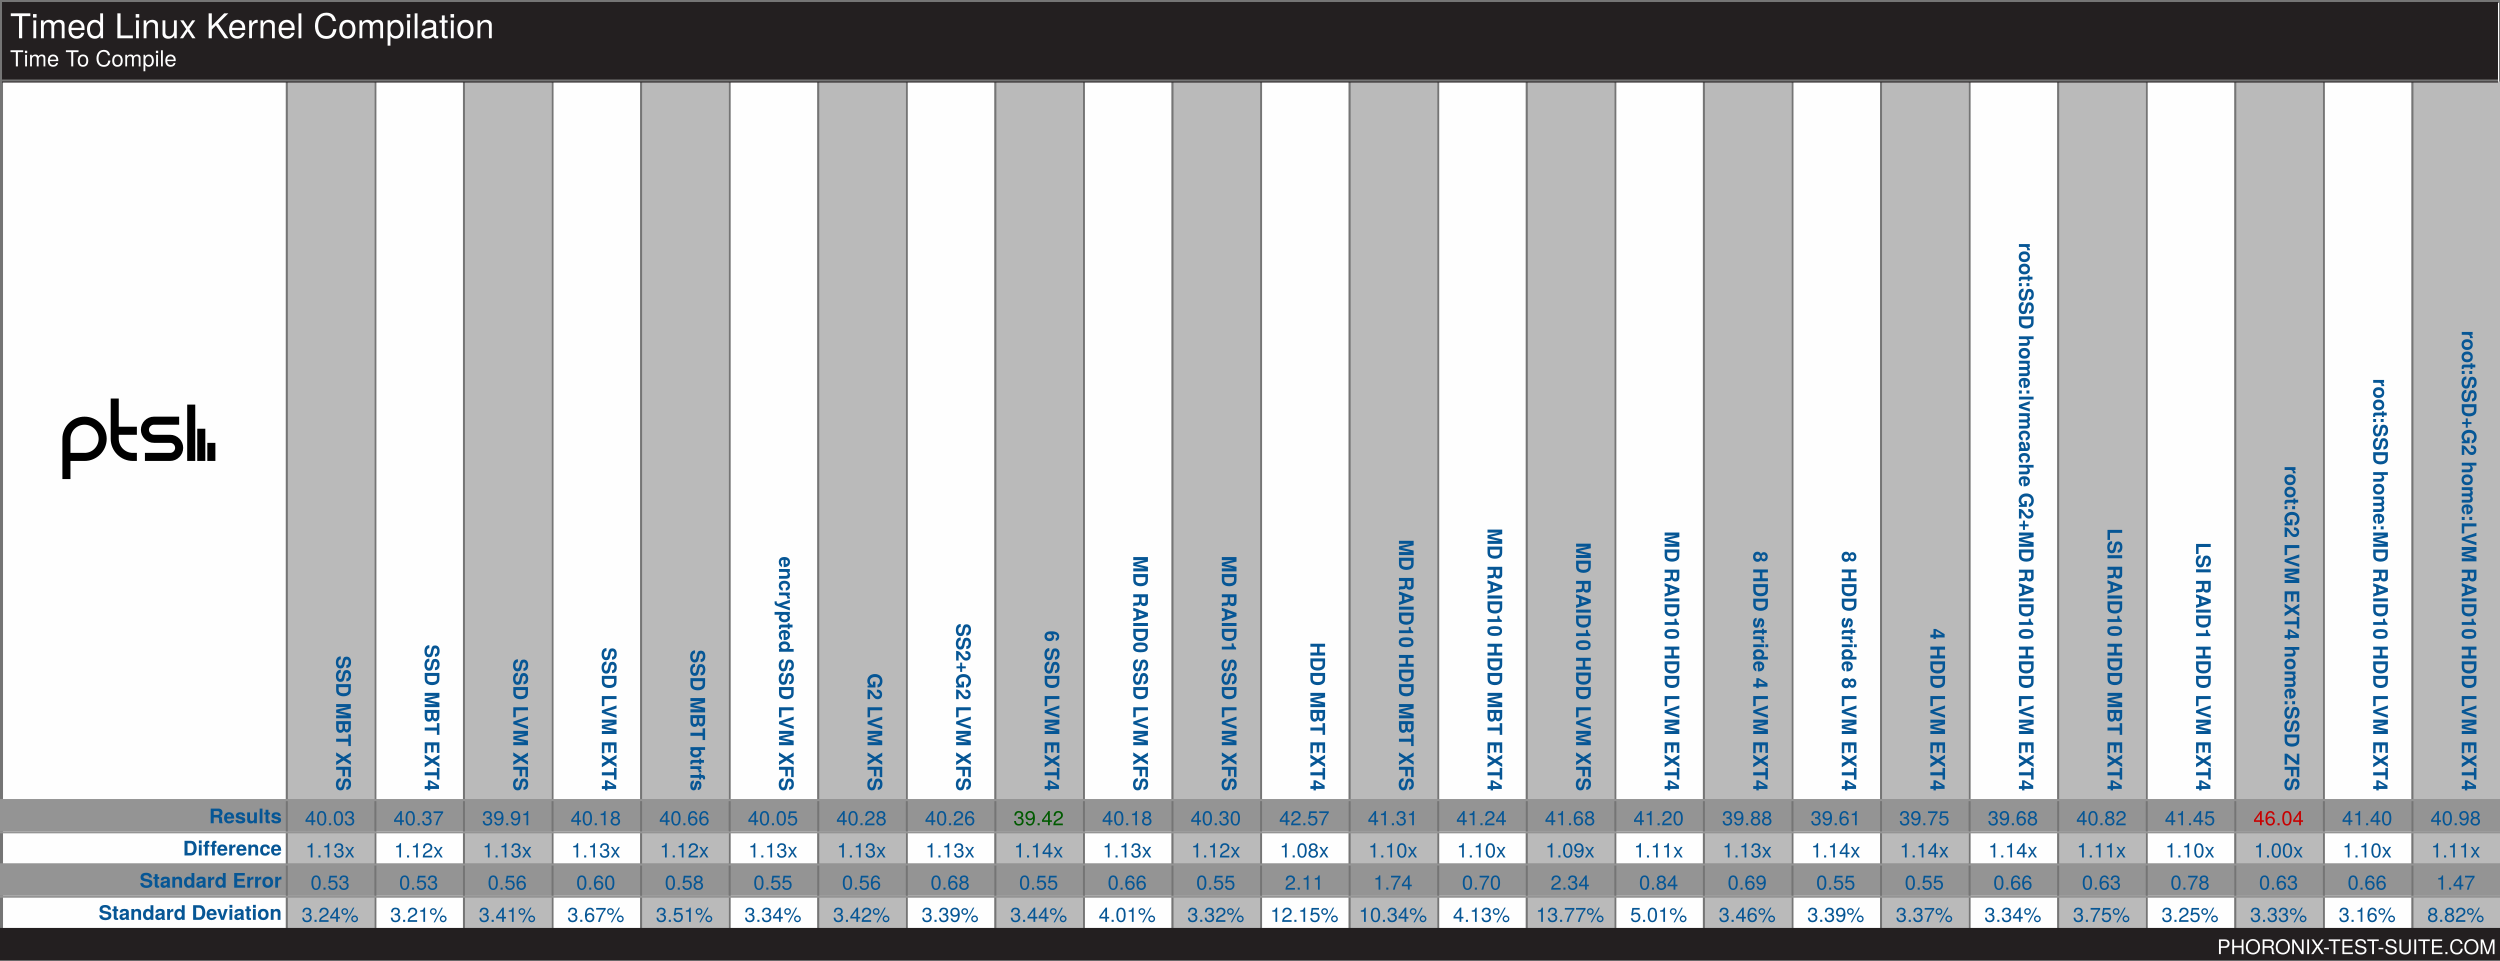
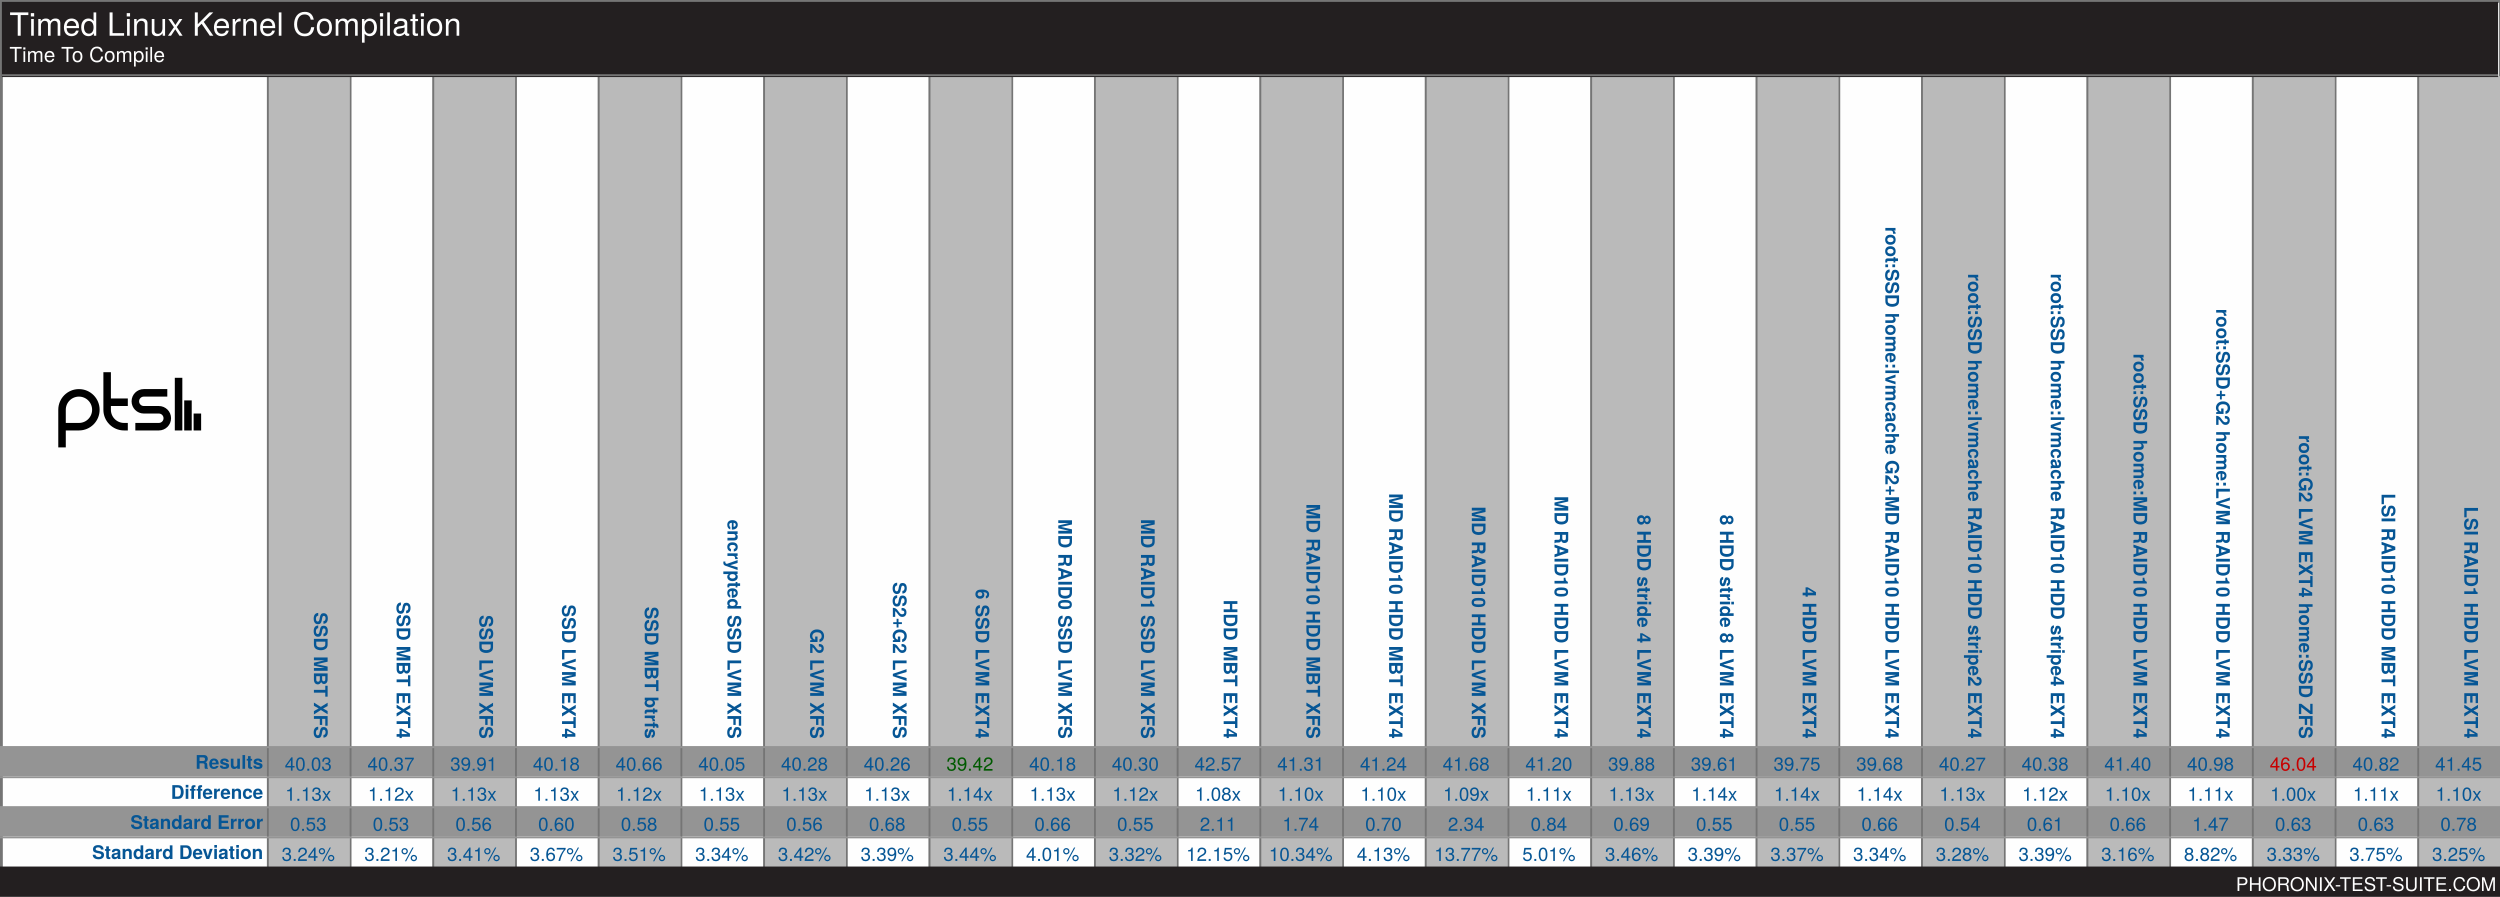
- <svg xmlns="http://www.w3.org/2000/svg" xmlns:xlink="http://www.w3.org/1999/xlink" version="1.1" font-family="sans-serif, droid-sans, helvetica, verdana, tahoma" viewbox="0 0 1242 477" width="1242" height="477" preserveAspectRatio="xMinYMin meet">
-   <rect x="0" y="0" width="1242" height="477" fill="#FEFEFE" stroke="#757575" stroke-width="2" />
-   <rect x="1" y="1" width="1241" height="476" fill="#FEFEFE" stroke="#757575" stroke-width="1" />
+ <svg xmlns="http://www.w3.org/2000/svg" xmlns:xlink="http://www.w3.org/1999/xlink" version="1.1" font-family="sans-serif, droid-sans, helvetica, verdana, tahoma" viewbox="0 0 1330 477" width="1330" height="477" preserveAspectRatio="xMinYMin meet">
+   <rect x="0" y="0" width="1330" height="477" fill="#FEFEFE" stroke="#757575" stroke-width="2" />
+   <rect x="1" y="1" width="1329" height="476" fill="#FEFEFE" stroke="#757575" stroke-width="1" />
  <path d="m74 22v9m-5-16v16m-5-28v28m-23-2h12.5c2.485 0 4.5-2.015 4.5-4.5s-2.015-4.5-4.5-4.5h-8c-2.485 0-4.5-2.015-4.5-4.5s2.015-4.5 4.5-4.5h12.5m-21 5h-11m11 13h-2c-4.971 0-9-4.029-9-9v-20m-24 40v-20c0-4.971 4.029-9 9-9 4.971 0 9 4.029 9 9s-4.029 9-9 9h-9" stroke="#000000" stroke-width="4" fill="none" transform="translate(31,198)" />
-   <line x1="142" y1="251" x2="1242" y2="251" stroke="#BABABA" stroke-width="421" stroke-dasharray="44,44" />
-   <line x1="621" y1="397" x2="621" y2="461" stroke="#949494" stroke-width="1242" stroke-dasharray="16,16" />
-   <line x1="142" y1="251" x2="1242" y2="251" stroke="#757575" stroke-width="421" stroke-dasharray="1,43" />
-   <rect x="1" y="1" width="1240" height="40" fill="#231f20" />
+   <line x1="142" y1="251" x2="1330" y2="251" stroke="#BABABA" stroke-width="421" stroke-dasharray="44,44" />
+   <line x1="665" y1="397" x2="665" y2="461" stroke="#949494" stroke-width="1330" stroke-dasharray="16,16" />
+   <line x1="142" y1="251" x2="1330" y2="251" stroke="#757575" stroke-width="421" stroke-dasharray="1,43" />
+   <rect x="1" y="1" width="1328" height="40" fill="#231f20" />
  <text x="5" y="19" font-size="17" fill="#FEFEFE" text-anchor="start">Timed Linux Kernel Compilation</text>
  <text x="5" y="33" font-size="11" fill="#FEFEFE" text-anchor="start">Time To Compile</text>
-   <line x1="1" y1="40" x2="1241" y2="40" stroke="#757575" stroke-width="1" />
+   <line x1="1" y1="40" x2="1329" y2="40" stroke="#757575" stroke-width="1" />
  <g font-size="10" font-weight="bold" text-anchor="end" fill="#065695">
    <text x="140" y="409" fill="#065695">Results</text>
    <text x="140" y="425" fill="#065695">Difference</text>
    <text x="140" y="441" fill="#065695">Standard Error</text>
    <text x="140" y="457" fill="#065695">Standard Deviation</text>
  </g>
  <g font-size="10" fill="#065695" font-weight="bold" text-anchor="end">
    <text x="167" y="393" transform="rotate(90 167 393)">SSD MBT XFS</text>
    <text x="211" y="393" transform="rotate(90 211 393)">SSD MBT EXT4</text>
    <text x="255" y="393" transform="rotate(90 255 393)">SSD LVM XFS</text>
    <text x="299" y="393" transform="rotate(90 299 393)">SSD LVM EXT4</text>
    <text x="343" y="393" transform="rotate(90 343 393)">SSD MBT btrfs</text>
    <text x="387" y="393" transform="rotate(90 387 393)">encrypted SSD LVM XFS</text>
    <text x="431" y="393" transform="rotate(90 431 393)">G2 LVM XFS</text>
    <text x="475" y="393" transform="rotate(90 475 393)">SS2+G2 LVM XFS</text>
    <text x="519" y="393" transform="rotate(90 519 393)">6 SSD LVM EXT4</text>
    <text x="563" y="393" transform="rotate(90 563 393)">MD RAID0 SSD LVM XFS</text>
    <text x="607" y="393" transform="rotate(90 607 393)">MD RAID1 SSD LVM XFS</text>
    <text x="651" y="393" transform="rotate(90 651 393)">HDD MBT EXT4</text>
    <text x="695" y="393" transform="rotate(90 695 393)">MD RAID10 HDD MBT XFS</text>
    <text x="739" y="393" transform="rotate(90 739 393)">MD RAID10 HDD MBT EXT4</text>
    <text x="783" y="393" transform="rotate(90 783 393)">MD RAID10 HDD LVM XFS</text>
    <text x="827" y="393" transform="rotate(90 827 393)">MD RAID10 HDD LVM EXT4</text>
    <text x="871" y="393" transform="rotate(90 871 393)">8 HDD stride 4 LVM EXT4</text>
    <text x="915" y="393" transform="rotate(90 915 393)">8 HDD stride 8 LVM EXT4</text>
    <text x="959" y="393" transform="rotate(90 959 393)">4 HDD LVM EXT4</text>
    <text x="1003" y="393" transform="rotate(90 1003 393)">root:SSD home:lvmcache G2+MD RAID10 HDD LVM EXT4</text>
-     <text x="1047" y="393" transform="rotate(90 1047 393)">LSI RAID10 HDD MBT EXT4</text>
-     <text x="1091" y="393" transform="rotate(90 1091 393)">LSI RAID1 HDD LVM EXT4</text>
-     <text x="1135" y="393" transform="rotate(90 1135 393)">root:G2 LVM EXT4 home:SSD ZFS</text>
-     <text x="1179" y="393" transform="rotate(90 1179 393)">root:SSD home:MD RAID10 HDD LVM EXT4</text>
-     <text x="1223" y="393" transform="rotate(90 1223 393)">root:SSD+G2 home:LVM RAID10 HDD LVM EXT4</text>
+     <text x="1047" y="393" transform="rotate(90 1047 393)">root:SSD home:lvmcache RAID10 HDD stripe2 EXT4</text>
+     <text x="1091" y="393" transform="rotate(90 1091 393)">root:SSD home:lvmcache RAID10 HDD stripe4 EXT4</text>
+     <text x="1135" y="393" transform="rotate(90 1135 393)">root:SSD home:MD RAID10 HDD LVM EXT4</text>
+     <text x="1179" y="393" transform="rotate(90 1179 393)">root:SSD+G2 home:LVM RAID10 HDD LVM EXT4</text>
+     <text x="1223" y="393" transform="rotate(90 1223 393)">root:G2 LVM EXT4 home:SSD ZFS</text>
+     <text x="1267" y="393" transform="rotate(90 1267 393)">LSI RAID10 HDD MBT EXT4</text>
+     <text x="1311" y="393" transform="rotate(90 1311 393)">LSI RAID1 HDD LVM EXT4</text>
  </g>
  <g />
  <g text-anchor="middle" font-size="10">
    <text x="164" y="410" fill="#065695" xlink:title="STD Dev: 3.24%;  STD Error: 0.53">40.03</text>
    <text x="164" y="426" fill="#065695">1.13x</text>
    <text x="164" y="442" fill="#065695">0.53</text>
    <text x="164" y="458" fill="#065695">3.24%</text>
    <text x="208" y="410" fill="#065695" xlink:title="STD Dev: 3.21%;  STD Error: 0.53">40.37</text>
    <text x="208" y="426" fill="#065695">1.12x</text>
    <text x="208" y="442" fill="#065695">0.53</text>
    <text x="208" y="458" fill="#065695">3.21%</text>
    <text x="252" y="410" fill="#065695" xlink:title="STD Dev: 3.41%;  STD Error: 0.56">39.91</text>
    <text x="252" y="426" fill="#065695">1.13x</text>
    <text x="252" y="442" fill="#065695">0.56</text>
    <text x="252" y="458" fill="#065695">3.41%</text>
    <text x="296" y="410" fill="#065695" xlink:title="STD Dev: 3.67%;  STD Error: 0.60">40.18</text>
    <text x="296" y="426" fill="#065695">1.13x</text>
    <text x="296" y="442" fill="#065695">0.60</text>
    <text x="296" y="458" fill="#065695">3.67%</text>
    <text x="340" y="410" fill="#065695" xlink:title="STD Dev: 3.51%;  STD Error: 0.58">40.66</text>
    <text x="340" y="426" fill="#065695">1.12x</text>
    <text x="340" y="442" fill="#065695">0.58</text>
    <text x="340" y="458" fill="#065695">3.51%</text>
    <text x="384" y="410" fill="#065695" xlink:title="STD Dev: 3.34%;  STD Error: 0.55">40.05</text>
    <text x="384" y="426" fill="#065695">1.13x</text>
    <text x="384" y="442" fill="#065695">0.55</text>
    <text x="384" y="458" fill="#065695">3.34%</text>
    <text x="428" y="410" fill="#065695" xlink:title="STD Dev: 3.42%;  STD Error: 0.56">40.28</text>
    <text x="428" y="426" fill="#065695">1.13x</text>
    <text x="428" y="442" fill="#065695">0.56</text>
    <text x="428" y="458" fill="#065695">3.42%</text>
    <text x="472" y="410" fill="#065695" xlink:title="STD Dev: 3.39%;  STD Error: 0.68">40.26</text>
    <text x="472" y="426" fill="#065695">1.13x</text>
    <text x="472" y="442" fill="#065695">0.68</text>
    <text x="472" y="458" fill="#065695">3.39%</text>
    <text x="516" y="410" fill="#005a00" xlink:title="STD Dev: 3.44%;  STD Error: 0.55">39.42</text>
    <text x="516" y="426" fill="#065695">1.14x</text>
    <text x="516" y="442" fill="#065695">0.55</text>
    <text x="516" y="458" fill="#065695">3.44%</text>
    <text x="560" y="410" fill="#065695" xlink:title="STD Dev: 4.01%;  STD Error: 0.66">40.18</text>
    <text x="560" y="426" fill="#065695">1.13x</text>
    <text x="560" y="442" fill="#065695">0.66</text>
    <text x="560" y="458" fill="#065695">4.01%</text>
    <text x="604" y="410" fill="#065695" xlink:title="STD Dev: 3.32%;  STD Error: 0.55">40.30</text>
    <text x="604" y="426" fill="#065695">1.12x</text>
    <text x="604" y="442" fill="#065695">0.55</text>
    <text x="604" y="458" fill="#065695">3.32%</text>
    <text x="648" y="410" fill="#065695" xlink:title="STD Dev: 12.15%;  STD Error: 2.11">42.57</text>
    <text x="648" y="426" fill="#065695">1.08x</text>
    <text x="648" y="442" fill="#065695">2.11</text>
    <text x="648" y="458" fill="#065695">12.15%</text>
    <text x="692" y="410" fill="#065695" xlink:title="STD Dev: 10.34%;  STD Error: 1.74">41.31</text>
    <text x="692" y="426" fill="#065695">1.10x</text>
    <text x="692" y="442" fill="#065695">1.74</text>
    <text x="692" y="458" fill="#065695">10.34%</text>
    <text x="736" y="410" fill="#065695" xlink:title="STD Dev: 4.13%;  STD Error: 0.70">41.24</text>
    <text x="736" y="426" fill="#065695">1.10x</text>
    <text x="736" y="442" fill="#065695">0.70</text>
    <text x="736" y="458" fill="#065695">4.13%</text>
    <text x="780" y="410" fill="#065695" xlink:title="STD Dev: 13.77%;  STD Error: 2.34">41.68</text>
    <text x="780" y="426" fill="#065695">1.09x</text>
    <text x="780" y="442" fill="#065695">2.34</text>
    <text x="780" y="458" fill="#065695">13.77%</text>
    <text x="824" y="410" fill="#065695" xlink:title="STD Dev: 5.01%;  STD Error: 0.84">41.20</text>
    <text x="824" y="426" fill="#065695">1.11x</text>
    <text x="824" y="442" fill="#065695">0.84</text>
    <text x="824" y="458" fill="#065695">5.01%</text>
    <text x="868" y="410" fill="#065695" xlink:title="STD Dev: 3.46%;  STD Error: 0.69">39.88</text>
    <text x="868" y="426" fill="#065695">1.13x</text>
    <text x="868" y="442" fill="#065695">0.69</text>
    <text x="868" y="458" fill="#065695">3.46%</text>
    <text x="912" y="410" fill="#065695" xlink:title="STD Dev: 3.39%;  STD Error: 0.55">39.61</text>
    <text x="912" y="426" fill="#065695">1.14x</text>
    <text x="912" y="442" fill="#065695">0.55</text>
    <text x="912" y="458" fill="#065695">3.39%</text>
    <text x="956" y="410" fill="#065695" xlink:title="STD Dev: 3.37%;  STD Error: 0.55">39.75</text>
    <text x="956" y="426" fill="#065695">1.14x</text>
    <text x="956" y="442" fill="#065695">0.55</text>
    <text x="956" y="458" fill="#065695">3.37%</text>
    <text x="1000" y="410" fill="#065695" xlink:title="STD Dev: 3.34%;  STD Error: 0.66">39.68</text>
    <text x="1000" y="426" fill="#065695">1.14x</text>
    <text x="1000" y="442" fill="#065695">0.66</text>
    <text x="1000" y="458" fill="#065695">3.34%</text>
-     <text x="1044" y="410" fill="#065695" xlink:title="STD Dev: 3.75%;  STD Error: 0.63">40.82</text>
-     <text x="1044" y="426" fill="#065695">1.11x</text>
-     <text x="1044" y="442" fill="#065695">0.63</text>
-     <text x="1044" y="458" fill="#065695">3.75%</text>
-     <text x="1088" y="410" fill="#065695" xlink:title="STD Dev: 3.25%;  STD Error: 0.78">41.45</text>
-     <text x="1088" y="426" fill="#065695">1.10x</text>
-     <text x="1088" y="442" fill="#065695">0.78</text>
-     <text x="1088" y="458" fill="#065695">3.25%</text>
-     <text x="1132" y="410" fill="#C80000" xlink:title="STD Dev: 3.33%;  STD Error: 0.63">46.04</text>
-     <text x="1132" y="426" fill="#065695">1.00x</text>
-     <text x="1132" y="442" fill="#065695">0.63</text>
-     <text x="1132" y="458" fill="#065695">3.33%</text>
-     <text x="1176" y="410" fill="#065695" xlink:title="STD Dev: 3.16%;  STD Error: 0.66">41.40</text>
-     <text x="1176" y="426" fill="#065695">1.10x</text>
-     <text x="1176" y="442" fill="#065695">0.66</text>
-     <text x="1176" y="458" fill="#065695">3.16%</text>
-     <text x="1220" y="410" fill="#065695" xlink:title="STD Dev: 8.82%;  STD Error: 1.47">40.98</text>
-     <text x="1220" y="426" fill="#065695">1.11x</text>
-     <text x="1220" y="442" fill="#065695">1.47</text>
-     <text x="1220" y="458" fill="#065695">8.82%</text>
+     <text x="1044" y="410" fill="#065695" xlink:title="STD Dev: 3.28%;  STD Error: 0.54">40.27</text>
+     <text x="1044" y="426" fill="#065695">1.13x</text>
+     <text x="1044" y="442" fill="#065695">0.54</text>
+     <text x="1044" y="458" fill="#065695">3.28%</text>
+     <text x="1088" y="410" fill="#065695" xlink:title="STD Dev: 3.39%;  STD Error: 0.61">40.38</text>
+     <text x="1088" y="426" fill="#065695">1.12x</text>
+     <text x="1088" y="442" fill="#065695">0.61</text>
+     <text x="1088" y="458" fill="#065695">3.39%</text>
+     <text x="1132" y="410" fill="#065695" xlink:title="STD Dev: 3.16%;  STD Error: 0.66">41.40</text>
+     <text x="1132" y="426" fill="#065695">1.10x</text>
+     <text x="1132" y="442" fill="#065695">0.66</text>
+     <text x="1132" y="458" fill="#065695">3.16%</text>
+     <text x="1176" y="410" fill="#065695" xlink:title="STD Dev: 8.82%;  STD Error: 1.47">40.98</text>
+     <text x="1176" y="426" fill="#065695">1.11x</text>
+     <text x="1176" y="442" fill="#065695">1.47</text>
+     <text x="1176" y="458" fill="#065695">8.82%</text>
+     <text x="1220" y="410" fill="#C80000" xlink:title="STD Dev: 3.33%;  STD Error: 0.63">46.04</text>
+     <text x="1220" y="426" fill="#065695">1.00x</text>
+     <text x="1220" y="442" fill="#065695">0.63</text>
+     <text x="1220" y="458" fill="#065695">3.33%</text>
+     <text x="1264" y="410" fill="#065695" xlink:title="STD Dev: 3.75%;  STD Error: 0.63">40.82</text>
+     <text x="1264" y="426" fill="#065695">1.11x</text>
+     <text x="1264" y="442" fill="#065695">0.63</text>
+     <text x="1264" y="458" fill="#065695">3.75%</text>
+     <text x="1308" y="410" fill="#065695" xlink:title="STD Dev: 3.25%;  STD Error: 0.78">41.45</text>
+     <text x="1308" y="426" fill="#065695">1.10x</text>
+     <text x="1308" y="442" fill="#065695">0.78</text>
+     <text x="1308" y="458" fill="#065695">3.25%</text>
  </g>
-   <line x1="621" y1="397" x2="621" y2="461" stroke="#949494" stroke-width="1242" stroke-dasharray="1,15" />
-   <rect x="0" y="461" width="1242" height="16" fill="#231f20" />
+   <line x1="665" y1="397" x2="665" y2="461" stroke="#949494" stroke-width="1330" stroke-dasharray="1,15" />
+   <rect x="0" y="461" width="1330" height="16" fill="#231f20" />
  <a xlink:href="http://www.phoronix-test-suite.com/" xlink:show="new">
-     <text x="1240" y="474" font-size="10" fill="#FFFFFF" text-anchor="end" xlink:show="new">PHORONIX-TEST-SUITE.COM</text>
+     <text x="1328" y="474" font-size="10" fill="#FFFFFF" text-anchor="end" xlink:show="new">PHORONIX-TEST-SUITE.COM</text>
  </a>
</svg>
